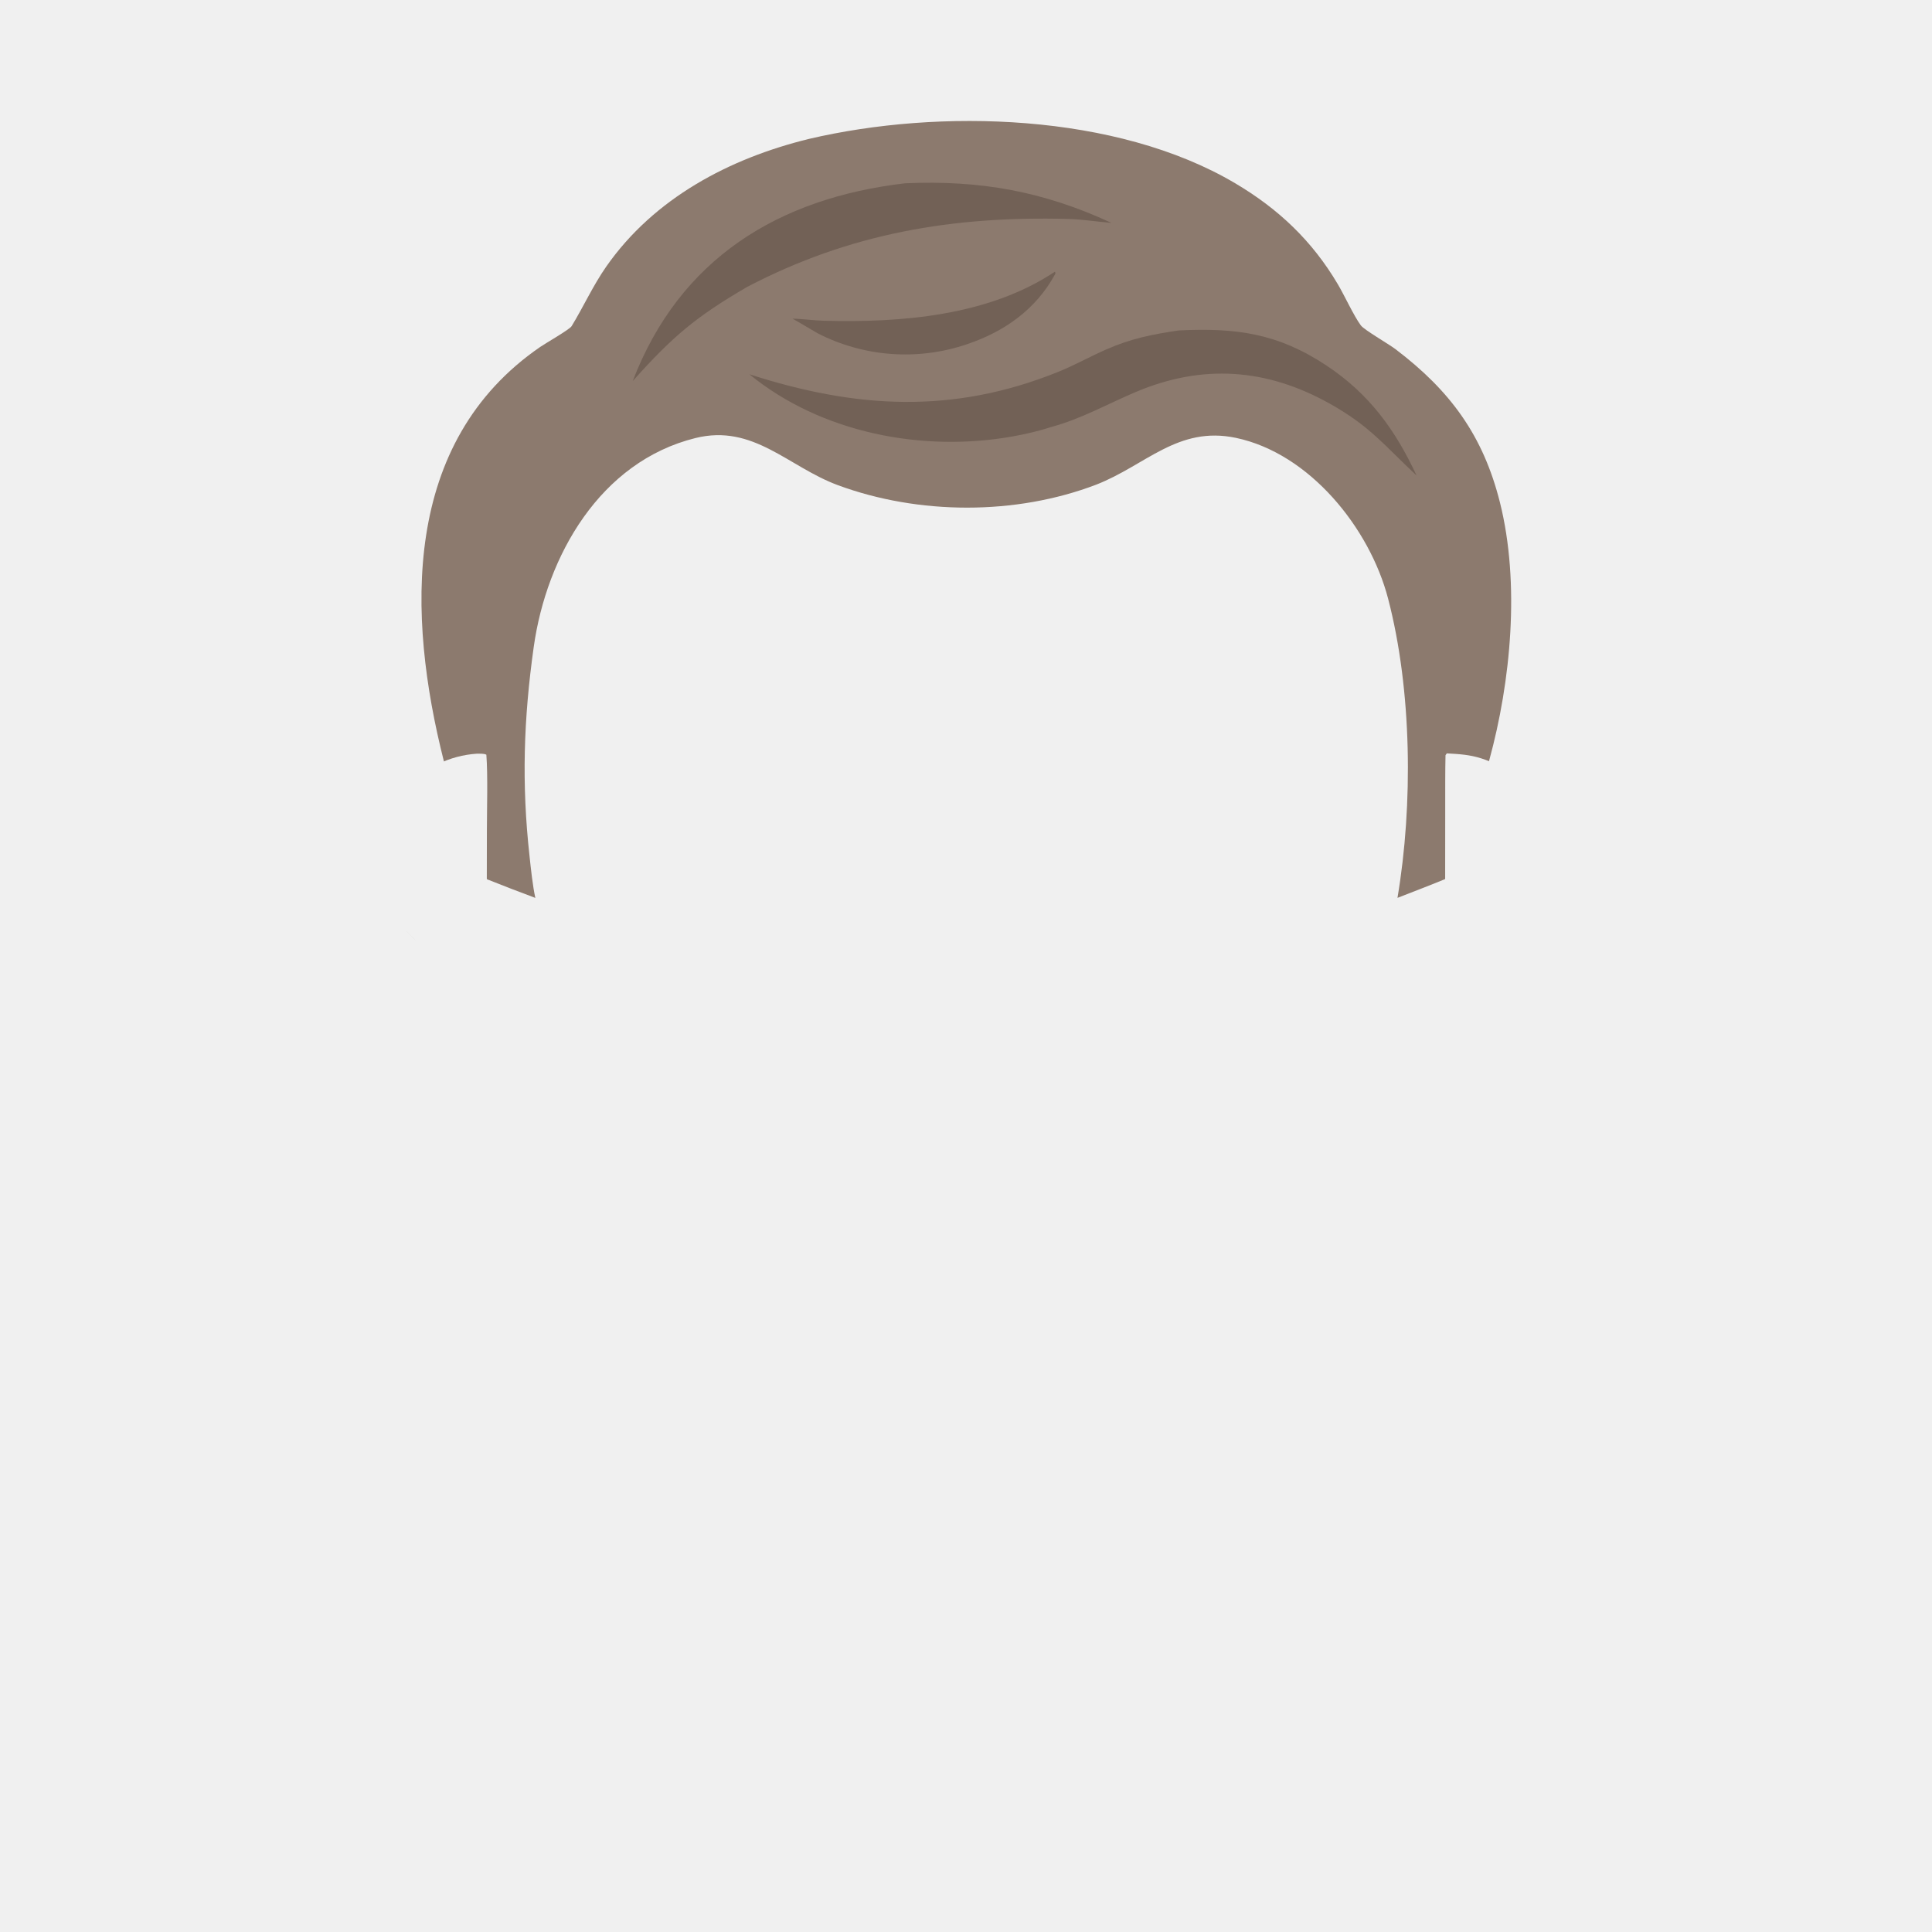
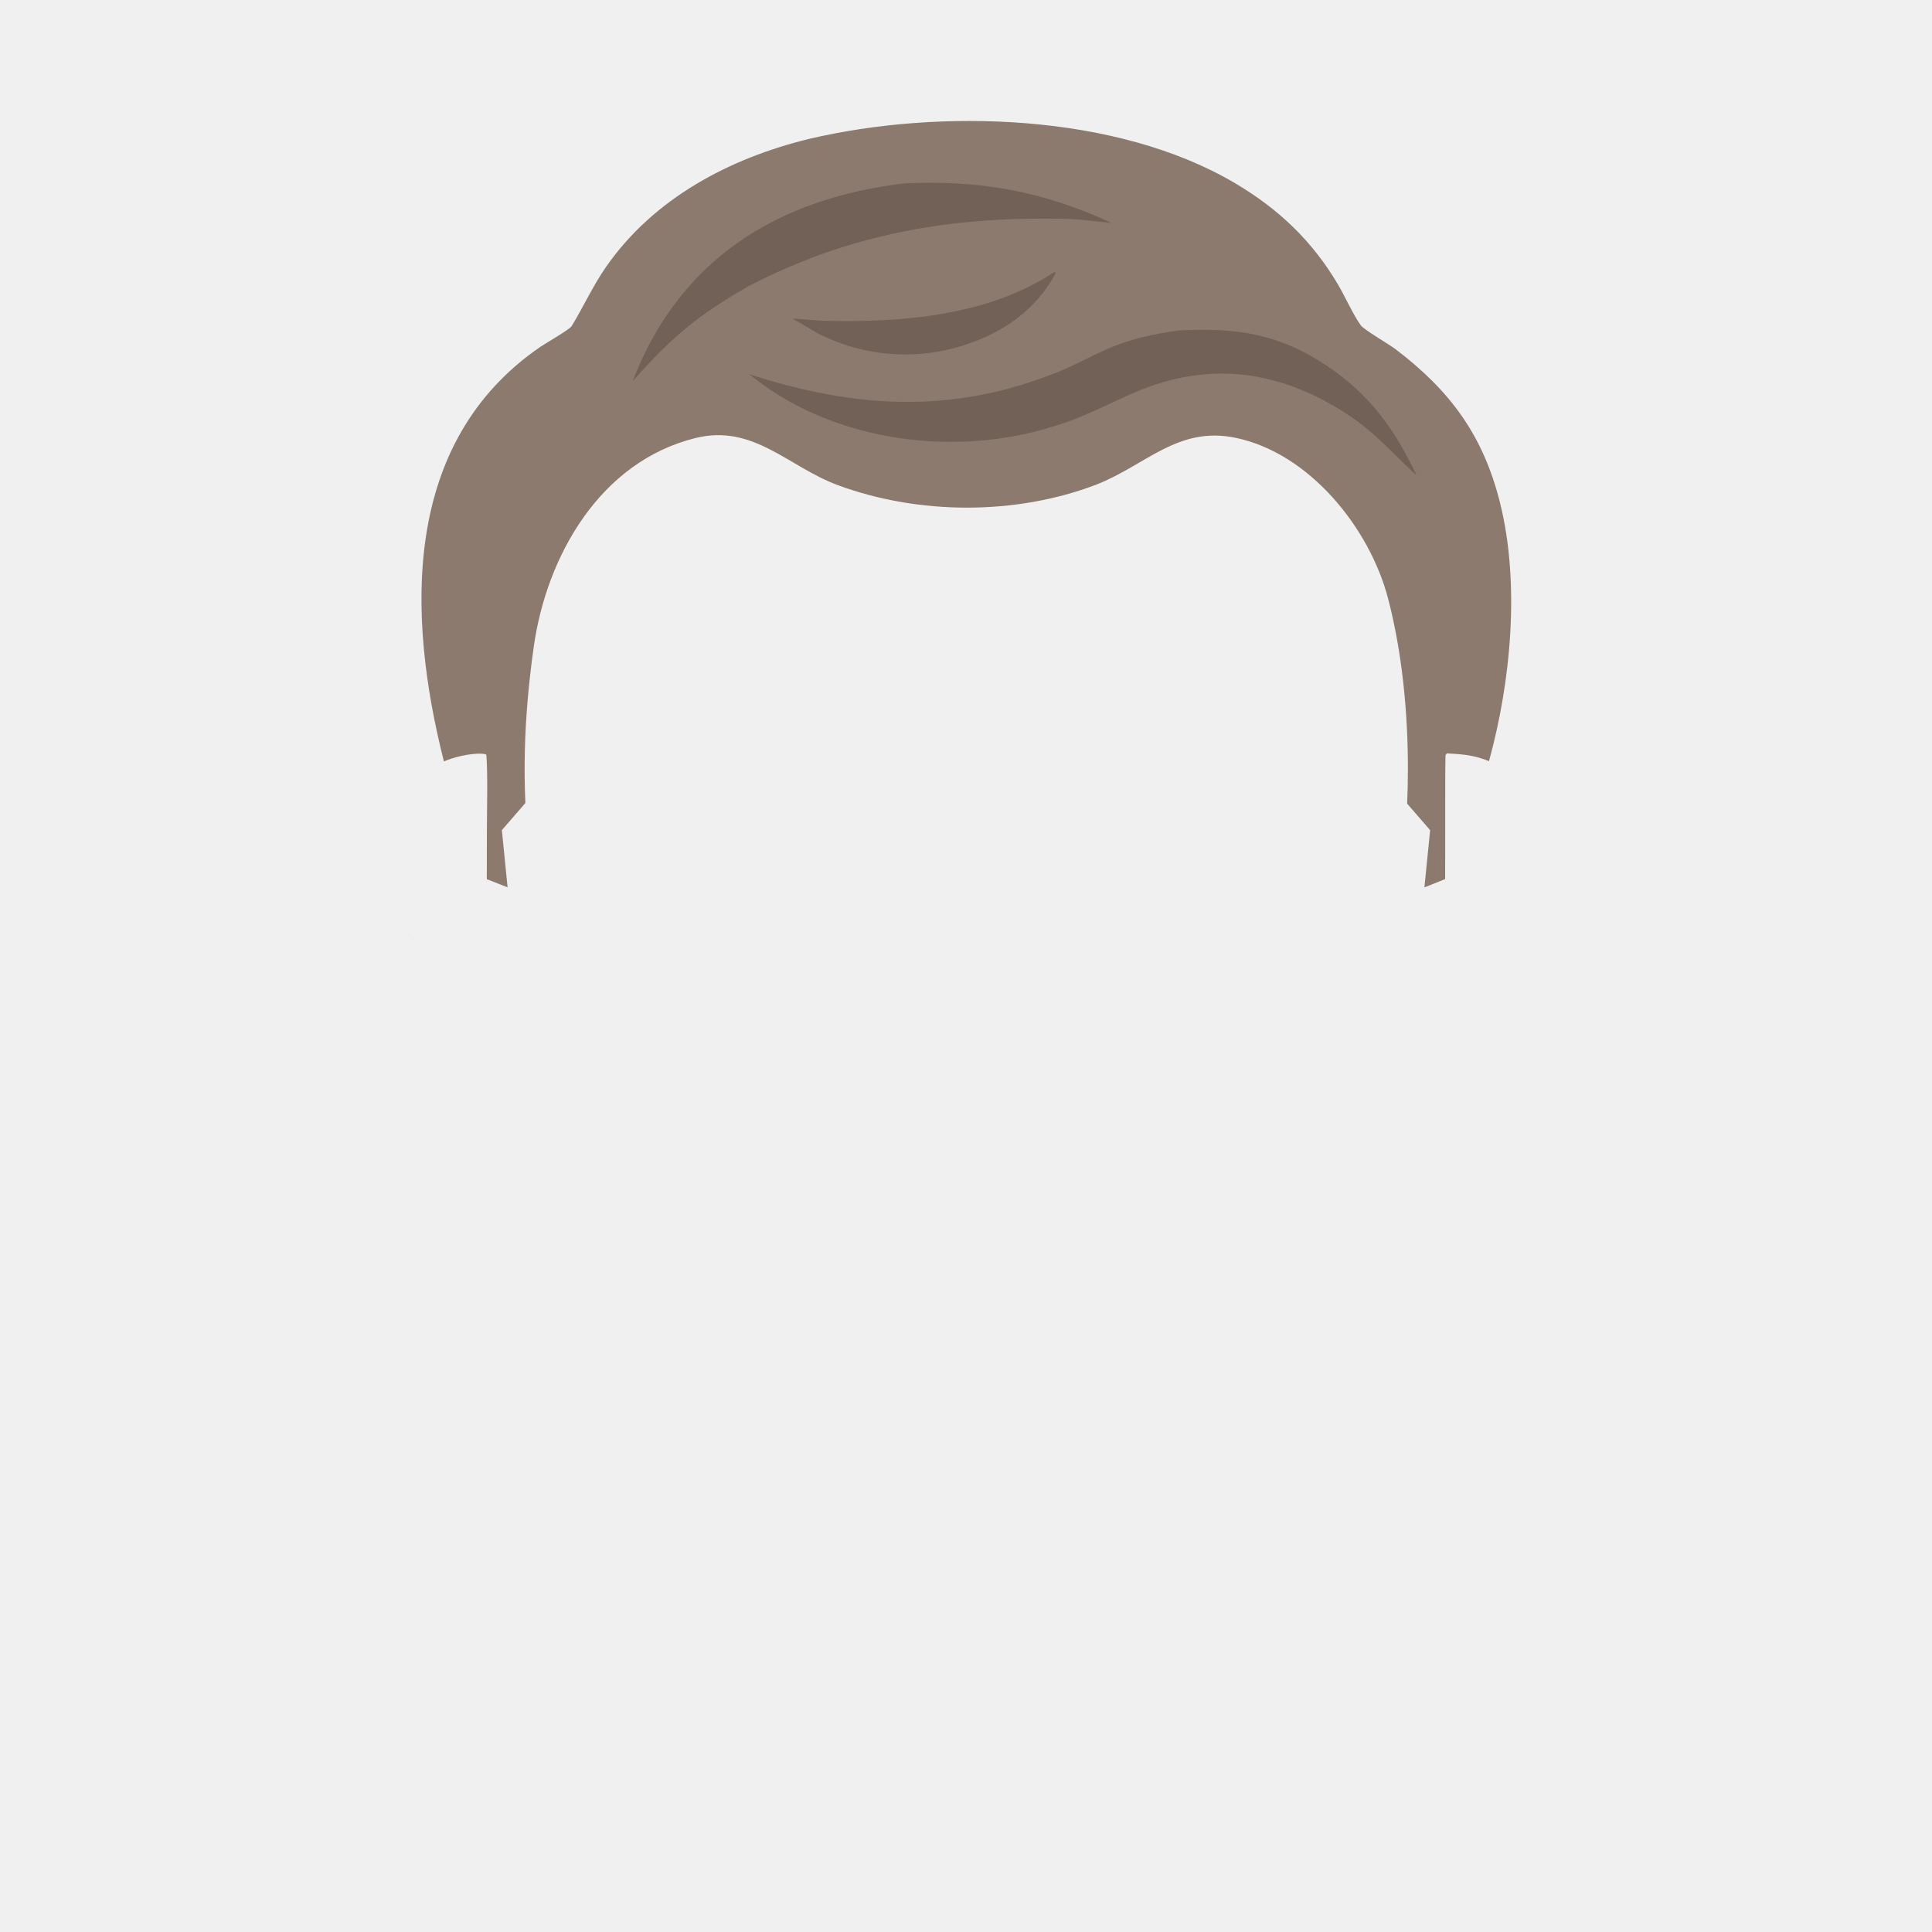
<svg xmlns="http://www.w3.org/2000/svg" version="1.1" viewBox="0 0 2048 2048" width="1024" height="1024">
  <defs>
    <mask id="facehole" maskUnits="userSpaceOnUse" x="0" y="0" width="2048" height="2048">
      <rect x="0" y="0" width="2048" height="2048" fill="white" />
      <path d="M 1533.68 798.613 C 1546.66 799.32 1557.8 799.941 1570.34 803.954 C 1618.2 819.269 1649.18 867.189 1646.49 917.096 C 1644.85 947.316 1631.33 975.662 1608.87 995.951 C 1586.91 1015.66 1562.54 1022.9 1533.67 1024.41 L 1532.38 1022.5 C 1531.22 1004.78 1531.9 981.123 1531.9 962.89 L 1531.99 854.537 C 1532.01 838.109 1531.91 817.251 1532.3 800.538 C 1532.76 799.896 1533.22 799.255 1533.68 798.613 z" fill="black" />
      <path d="M 515.884 1024.25 C 509.295 1024.06 502.266 1023.99 495.795 1022.87 C 407.909 1007.63 371.458 903.101 429.806 836.29 C 449.153 814.256 476.463 800.813 505.725 798.919 C 508.883 798.997 513.071 798.658 515.558 800.023 C 517.24 821.853 516.125 858.428 516.121 881.629 L 515.884 1024.25 z" fill="black" />
+       <path d="M 636.0 760.0 L 532.0 880.0 L 540.0 960.0 L 564.0 1040.0 L 636.0 1040.0 Z" fill="black" />
+       <path d="M 1412.0 760.0 L 1516.0 880.0 L 1508.0 960.0 L 1484.0 1040.0 L 1412.0 1040.0 Z" fill="black" />
    </mask>
  </defs>
  <g mask="url(#facehole)">
    <path transform="translate(0,0)" fill="rgb(140,122,110)" d="M 470.497 806.82 C 431.342 652.284 425.592 468.919 572.59 367.796 C 578.361 363.825 603.751 349.318 605.916 345.776 C 618.294 325.524 628.671 302.608 642.667 282.571 C 693.303 210.08 773.191 167.896 857.431 147.275 C 995.815 114.794 1183.4 119.853 1309.14 194.152 C 1355.14 221.335 1390.85 255.159 1418.09 301.203 C 1425.6 313.895 1434.89 334.527 1442.55 344.933 C 1446.08 349.737 1471.62 364.315 1479.49 370.292 C 1537.41 414.291 1572.23 461.691 1590.02 532.686 C 1611.43 618.142 1601.7 722.096 1578.55 806.322 C 1572.25 830.885 1546.68 914.318 1532.86 931.473 C 1515.74 938.564 1498.62 944.993 1481.39 951.77 C 1497.99 853.142 1496.83 731.664 1471.41 634.457 C 1451.86 559.709 1388.31 480.56 1310.02 464.135 C 1248.55 451.24 1214.47 493.325 1162.11 513.722 C 1076.66 546.406 973.633 545.891 888.158 514.29 C 835.487 494.816 798.642 449.12 737.199 464.344 C 636.197 489.37 579.356 589.143 565.769 685.847 C 555.026 762.305 552.848 831.005 561.323 907.418 C 562.602 919.717 564.783 939.958 567.49 951.818 C 550.329 945.434 533.246 938.845 516.244 932.052 C 505.809 925.454 474.28 823.378 470.497 806.82 z" />
    <path transform="translate(0,0)" fill="rgb(114,97,86)" d="M 1249.5 350.28 C 1310.42 347.308 1354.69 353.308 1406.39 387.659 C 1451.57 417.675 1479.24 455.905 1501.61 504.041 C 1467.25 472.053 1452.71 451.957 1409.24 427.687 C 1342.57 390.456 1274.61 385.596 1203.93 415.549 C 1172.51 428.864 1146.34 444.032 1113.35 452.906 C 1101.75 456.827 1086.7 460.219 1074.6 462.423 C 978.462 479.942 870.501 459.081 794.363 396.723 C 906.861 433.056 1009.74 439.369 1121.63 394.239 C 1138.95 387.251 1155.38 378.006 1172.66 370.425 C 1199.29 358.735 1221.37 354.457 1249.5 350.28 z" />
    <path transform="translate(0,0)" fill="rgb(114,97,86)" d="M 959.361 194.308 C 1038.85 190.825 1105.47 202.589 1178.23 236.277 C 1163.32 235.069 1147.63 232.518 1132.46 232.109 C 1010 228.81 900.772 247.265 792.058 304.111 C 737.353 335.999 713.145 356.542 670.721 403.92 C 720.592 273.996 825.242 209.989 959.361 194.308 z" />
    <path transform="translate(0,0)" fill="rgb(114,97,86)" d="M 1118.18 288.046 L 1118.45 288.317 C 1118.83 290.118 1119.05 289.552 1118.32 290.884 C 1097.85 328.392 1064.23 351.758 1024.75 365.002 C 972.753 382.589 915.851 378.415 866.974 353.426 C 857.967 348.308 849.358 342.951 840.155 337.807 C 850.82 337.959 862.13 339.701 873.508 340.005 C 955.512 342.191 1047.88 334.846 1118.18 288.046 z" />
    <path transform="translate(0,0)" fill="rgb(114,97,86)" d="M 447.468 1001.35 C 439.499 995.662 434.601 992.02 428.829 983.772 L 429.542 983.062 C 435.3 988.819 441.284 995.326 447.936 999.97 L 447.468 1001.35 z" />
  </g>
</svg>
